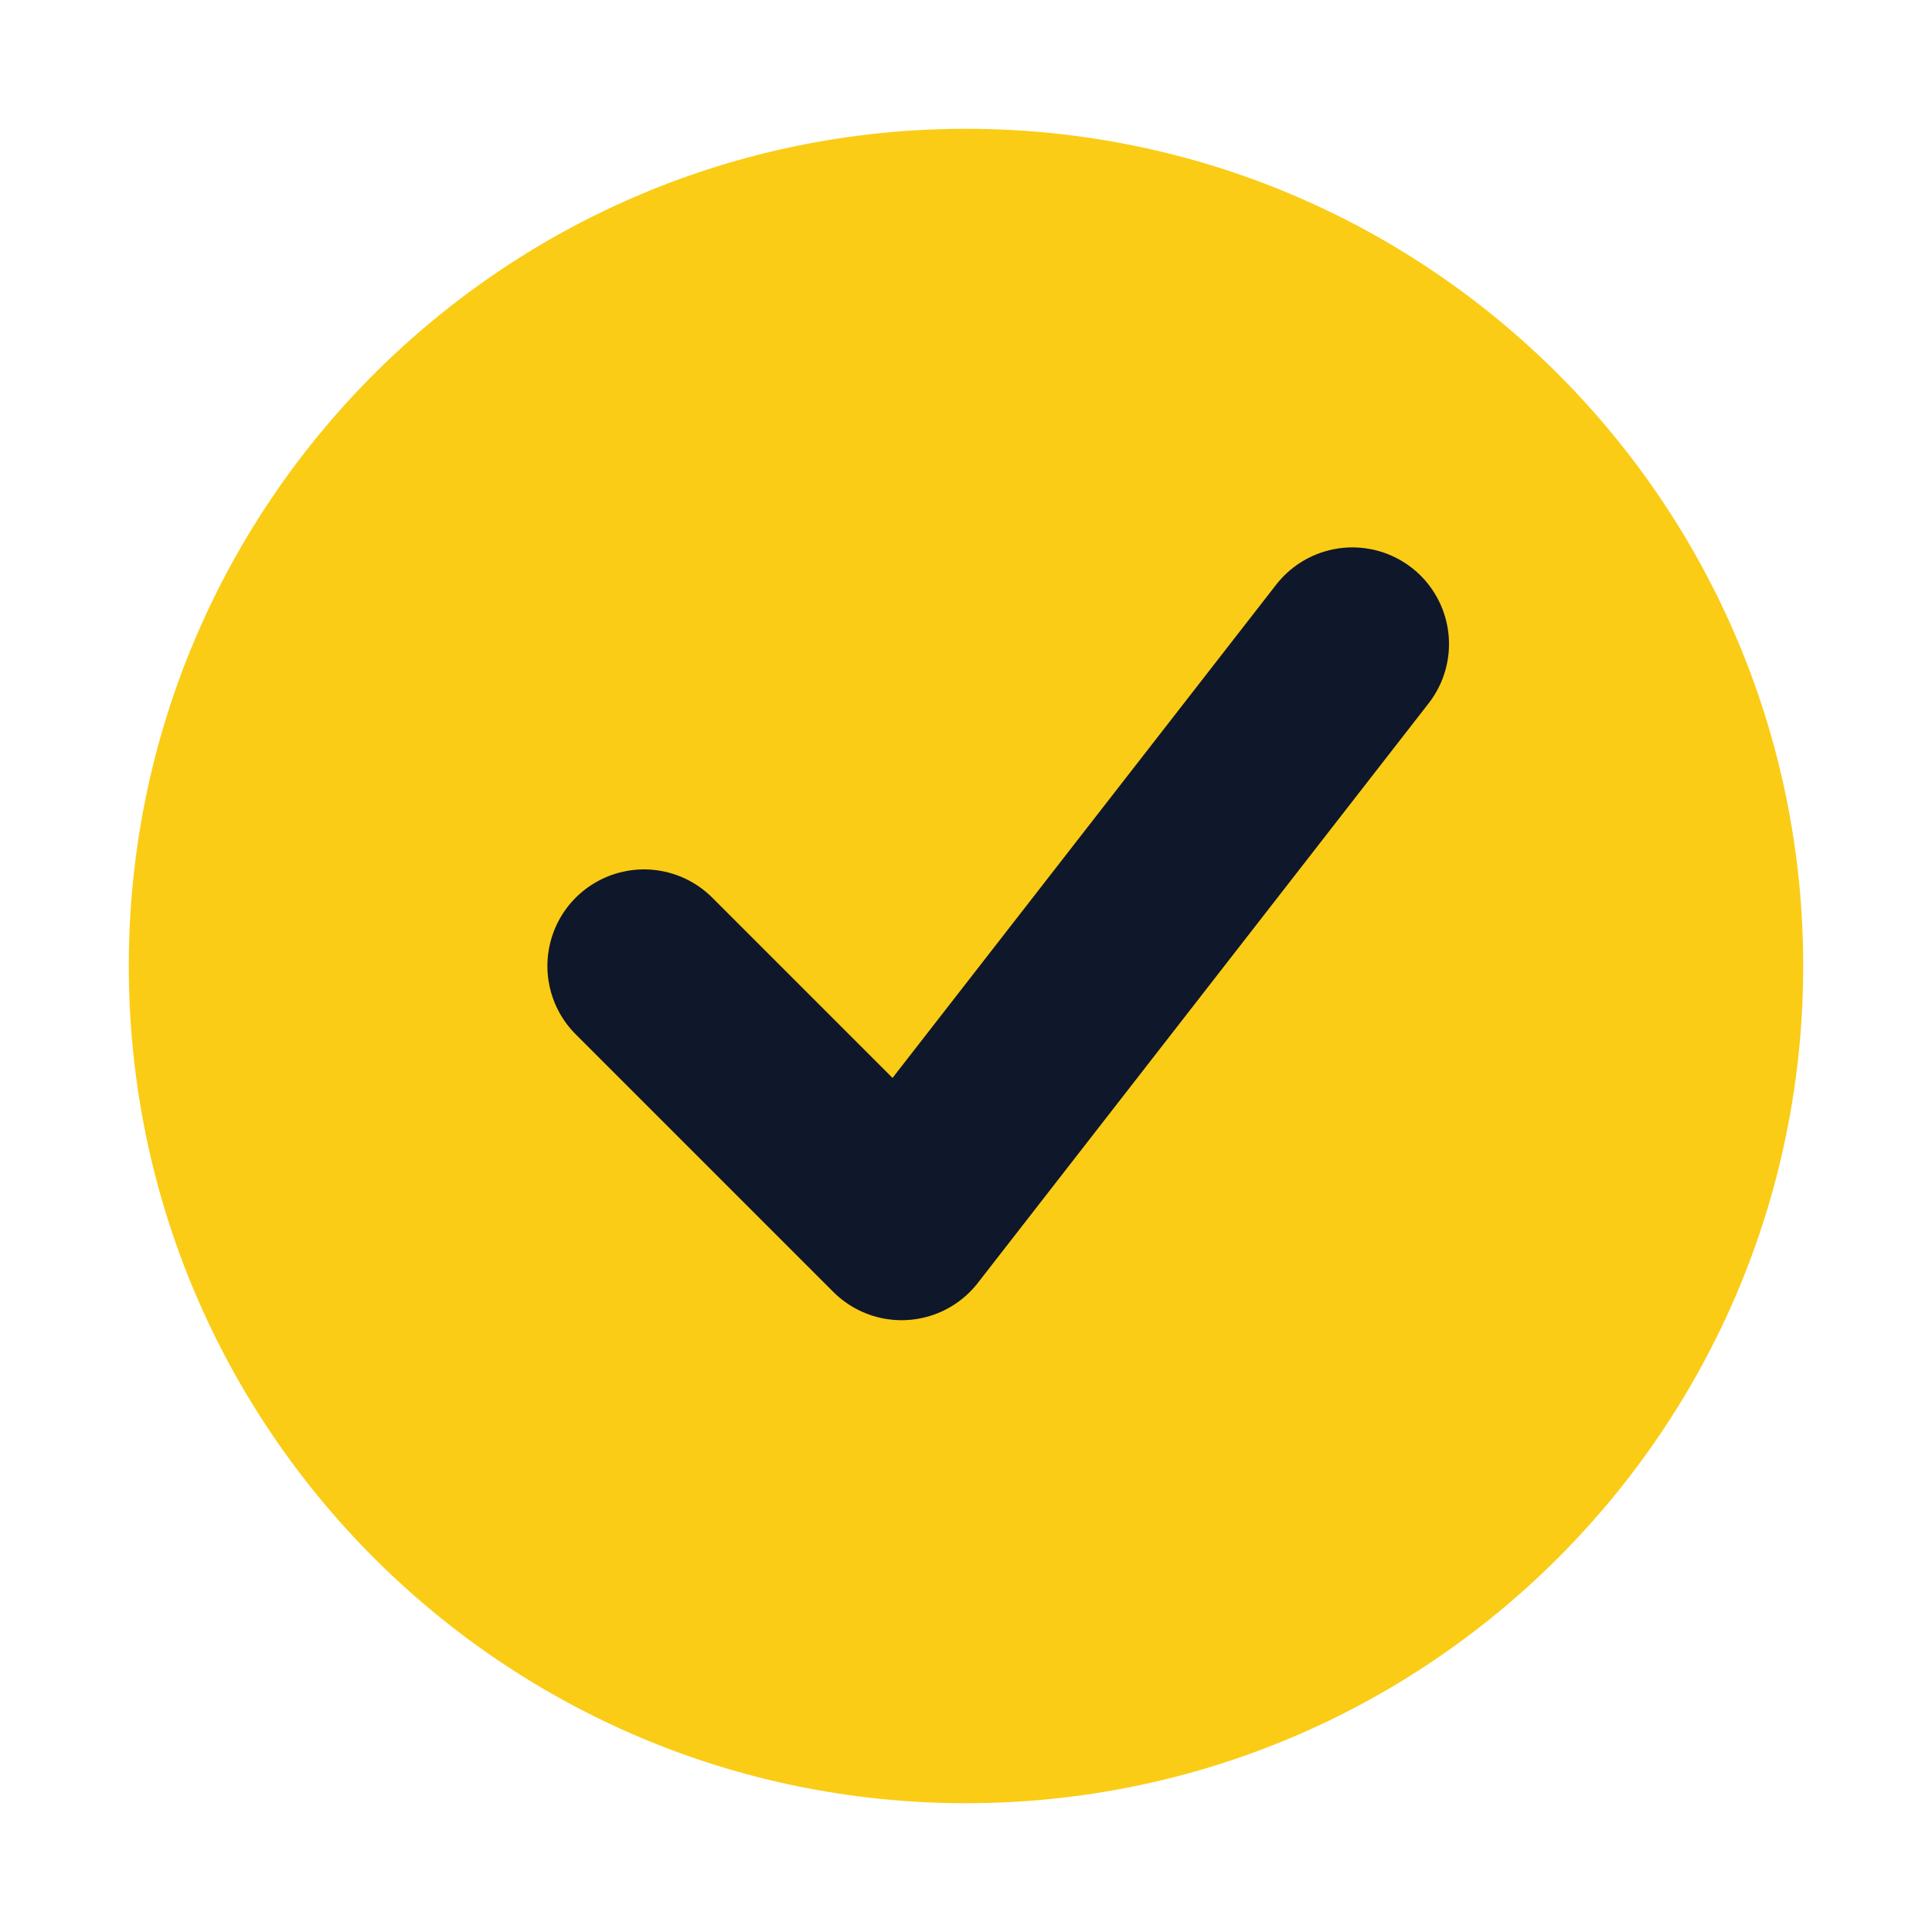
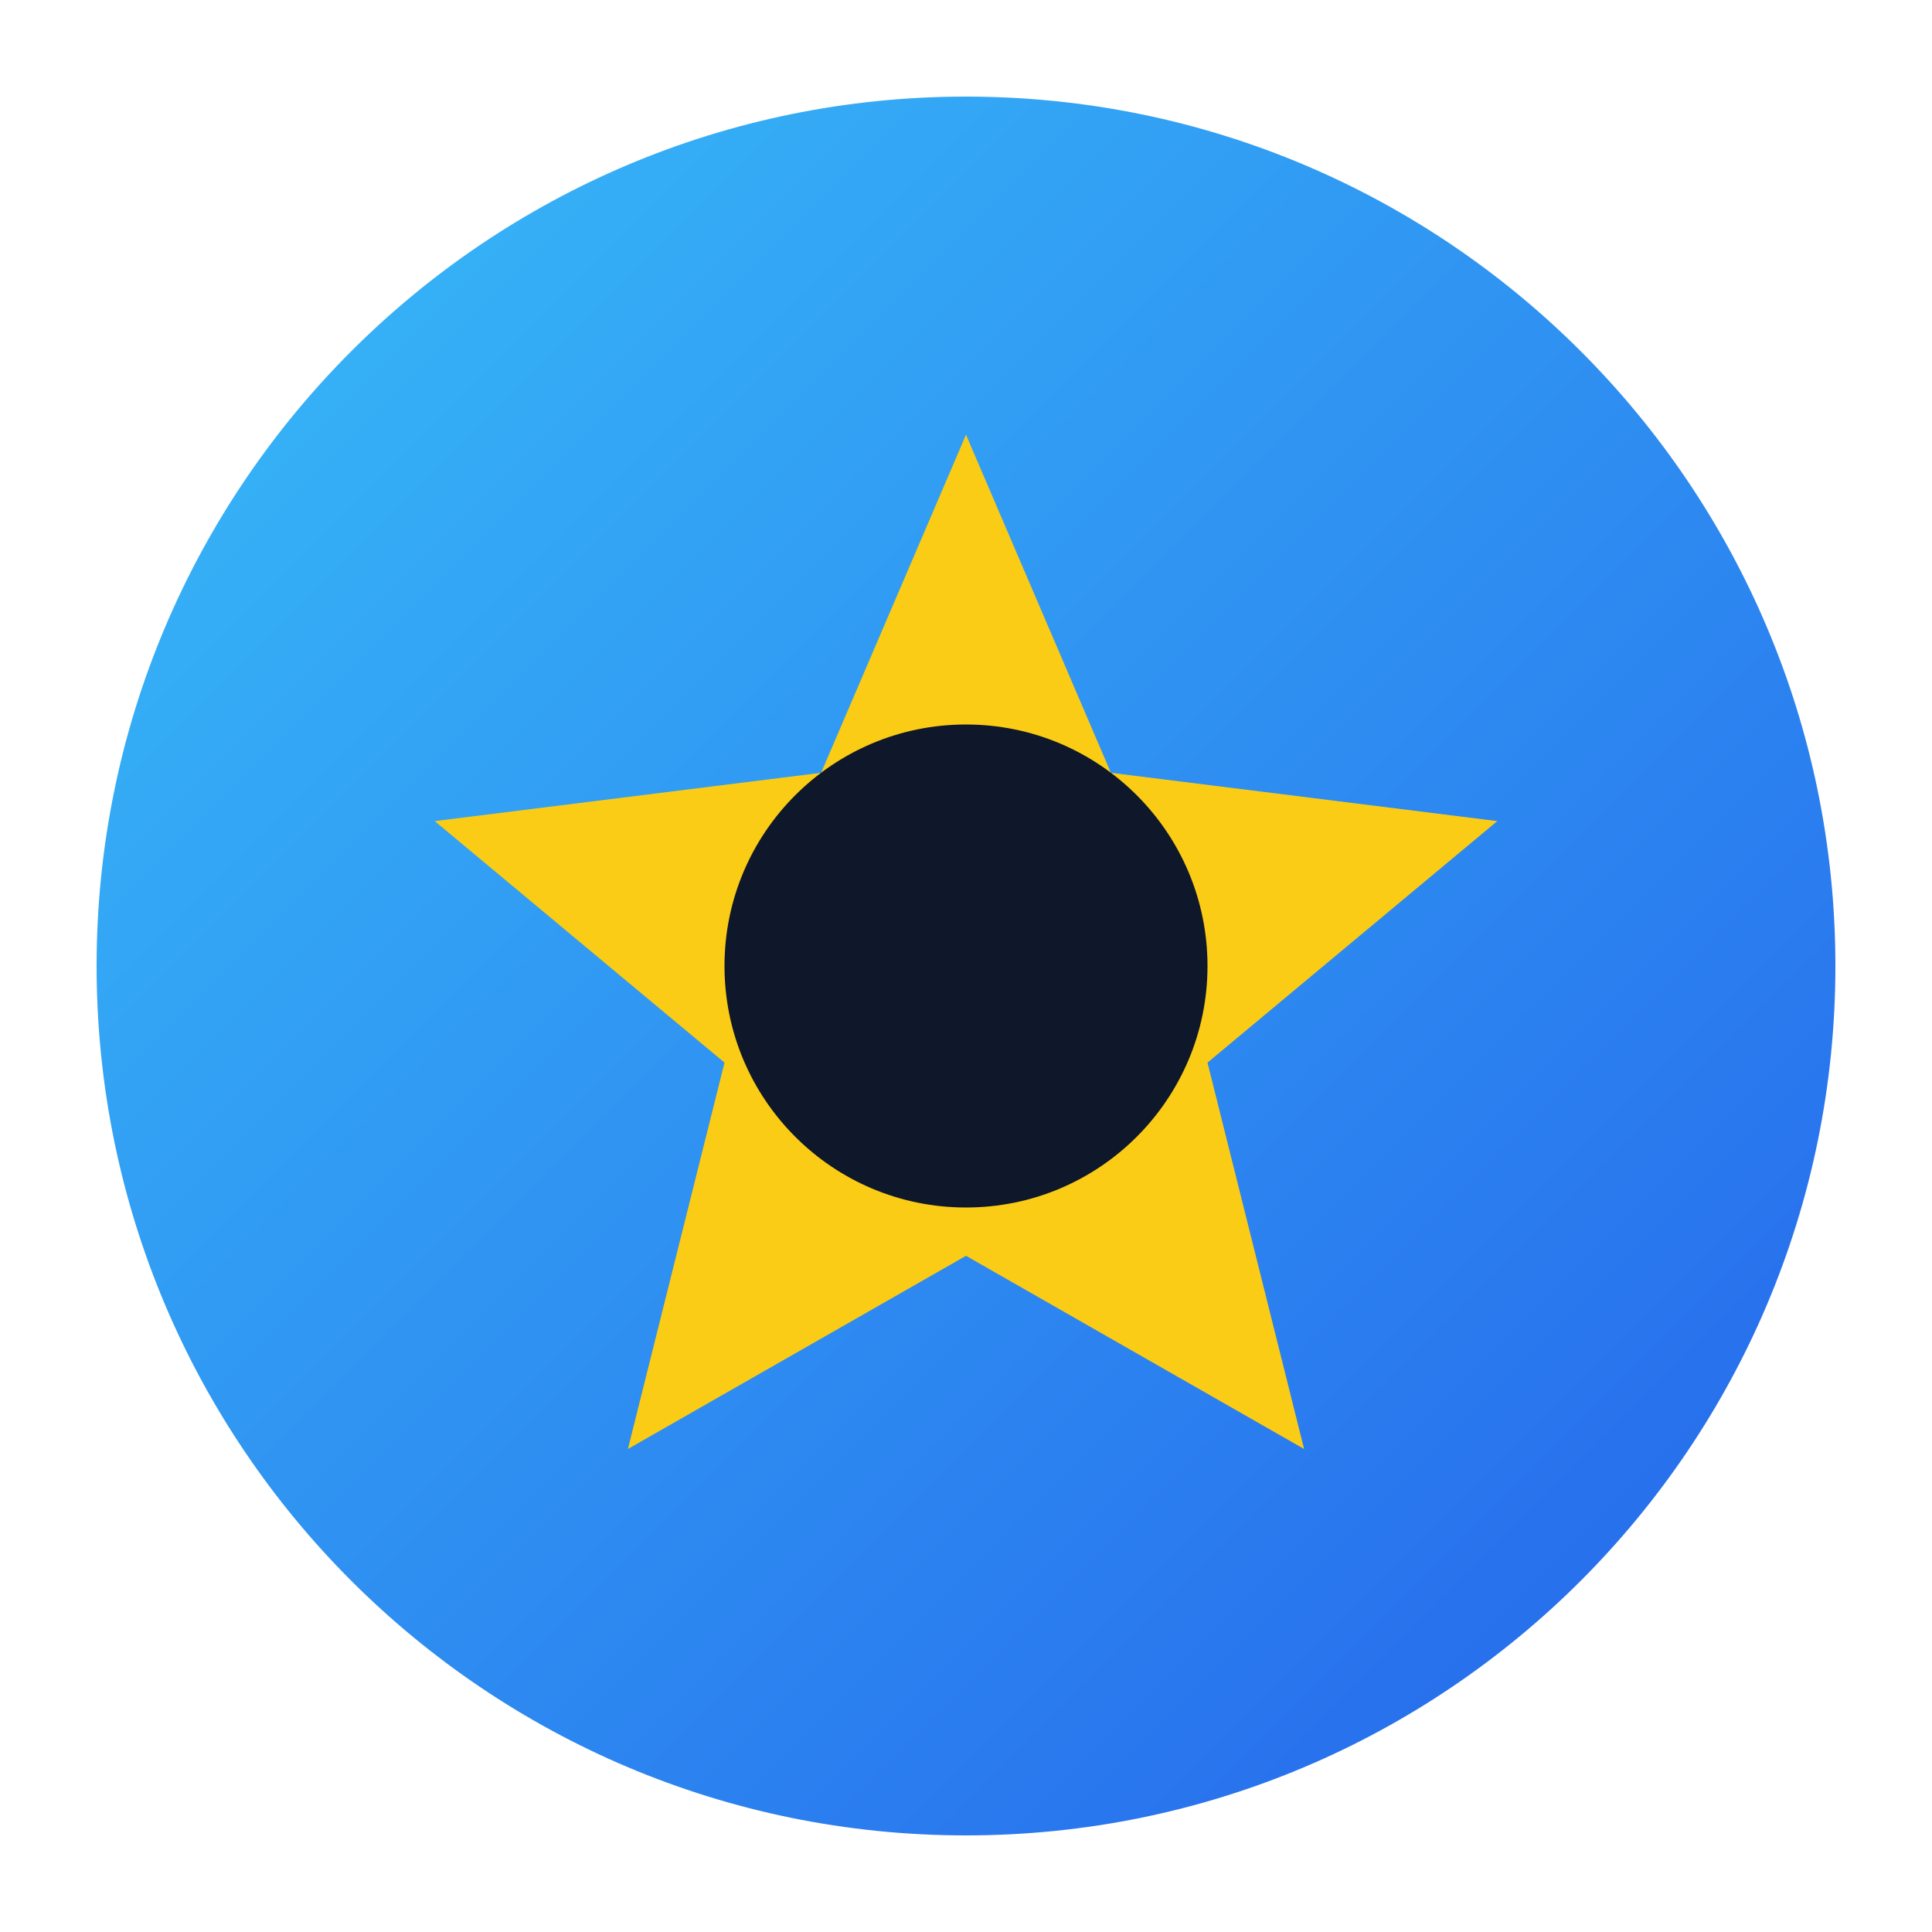
- <svg xmlns="http://www.w3.org/2000/svg" width="30" height="30" viewBox="0 0 30 30">
-   <circle cx="15" cy="15" r="13" fill="#FACC15" />
-   <path d="M10 15L14 19L21 10" stroke="#0F172A" stroke-width="3" fill="none" stroke-linecap="round" stroke-linejoin="round" />
+ <svg xmlns="http://www.w3.org/2000/svg" width="40" height="40" viewBox="0 0 40 40">
+   <defs>
+     <linearGradient id="gradient" x1="0" y1="0" x2="1" y2="1">
+       <stop offset="0%" stop-color="#38BDF8" />
+       <stop offset="100%" stop-color="#2563EB" />
+     </linearGradient>
+   </defs>
+   <circle cx="20" cy="20" r="18" fill="url(#gradient)" />
+   <path d="M20 9L23 16L31 17L25 22L27 30L20 26L13 30L15 22L9 17L17 16L20 9Z" fill="#FACC15" />
+   <circle cx="20" cy="20" r="5" fill="#0F172A" />
</svg>
